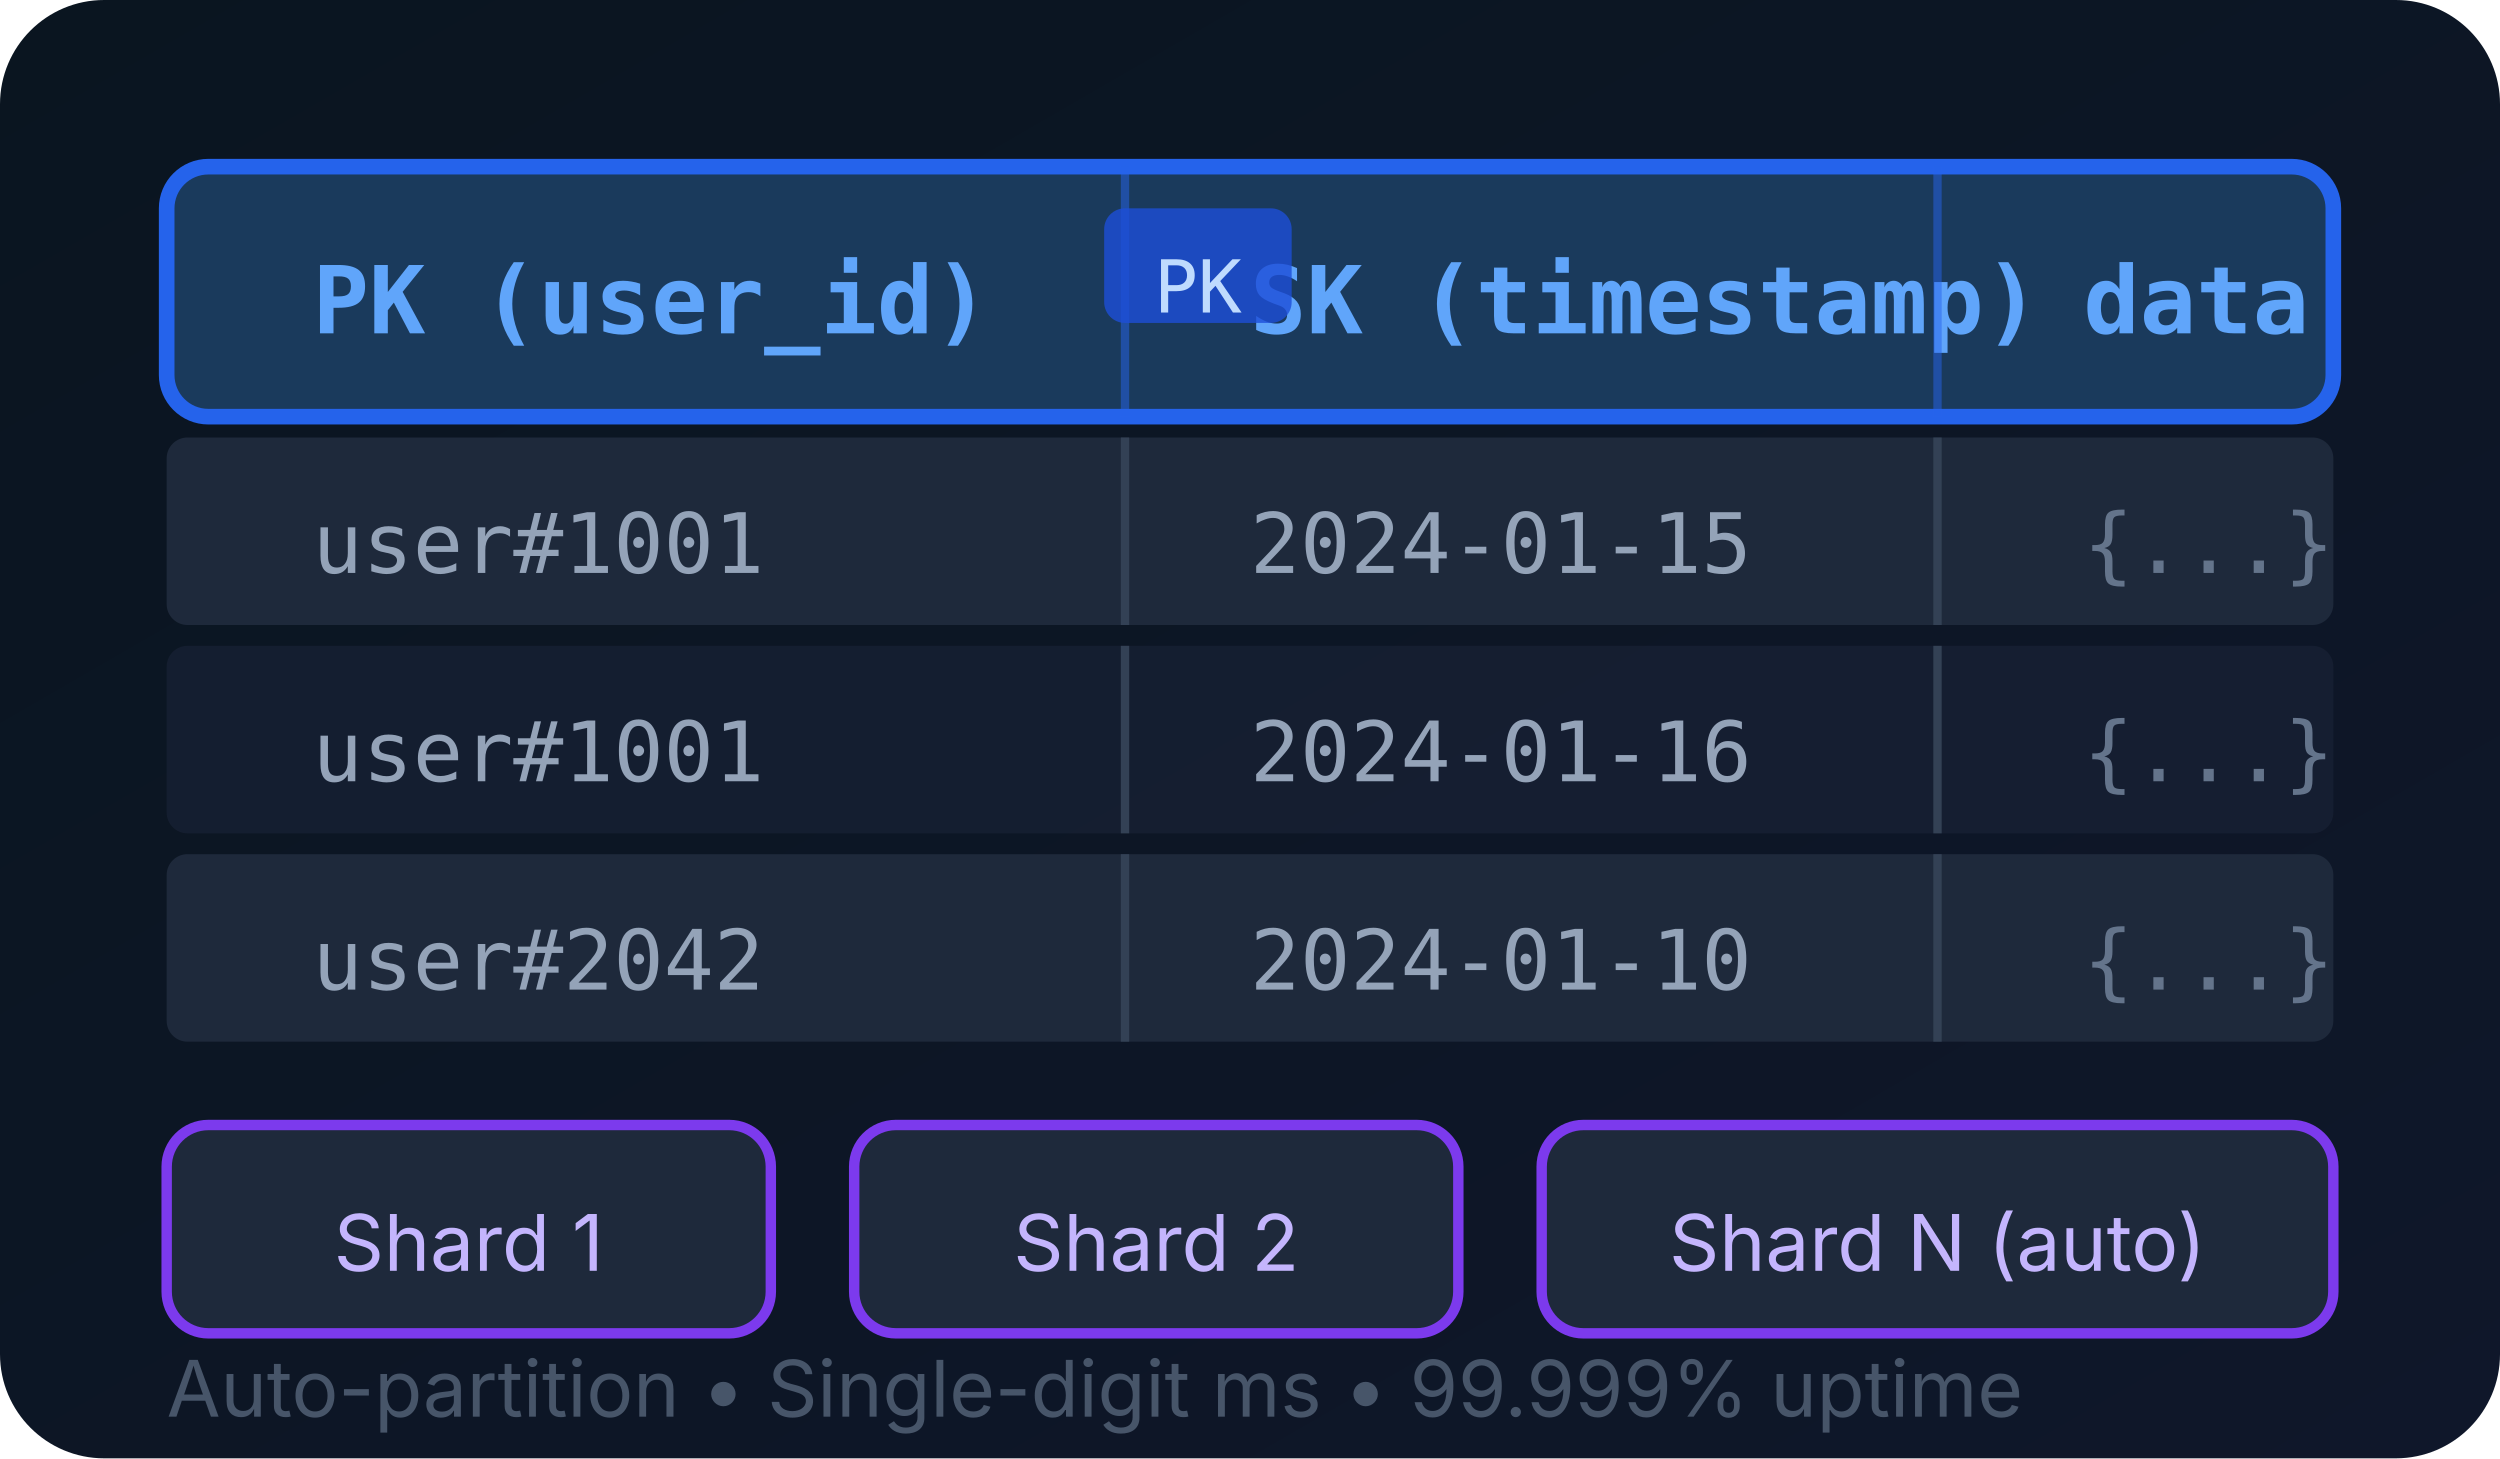
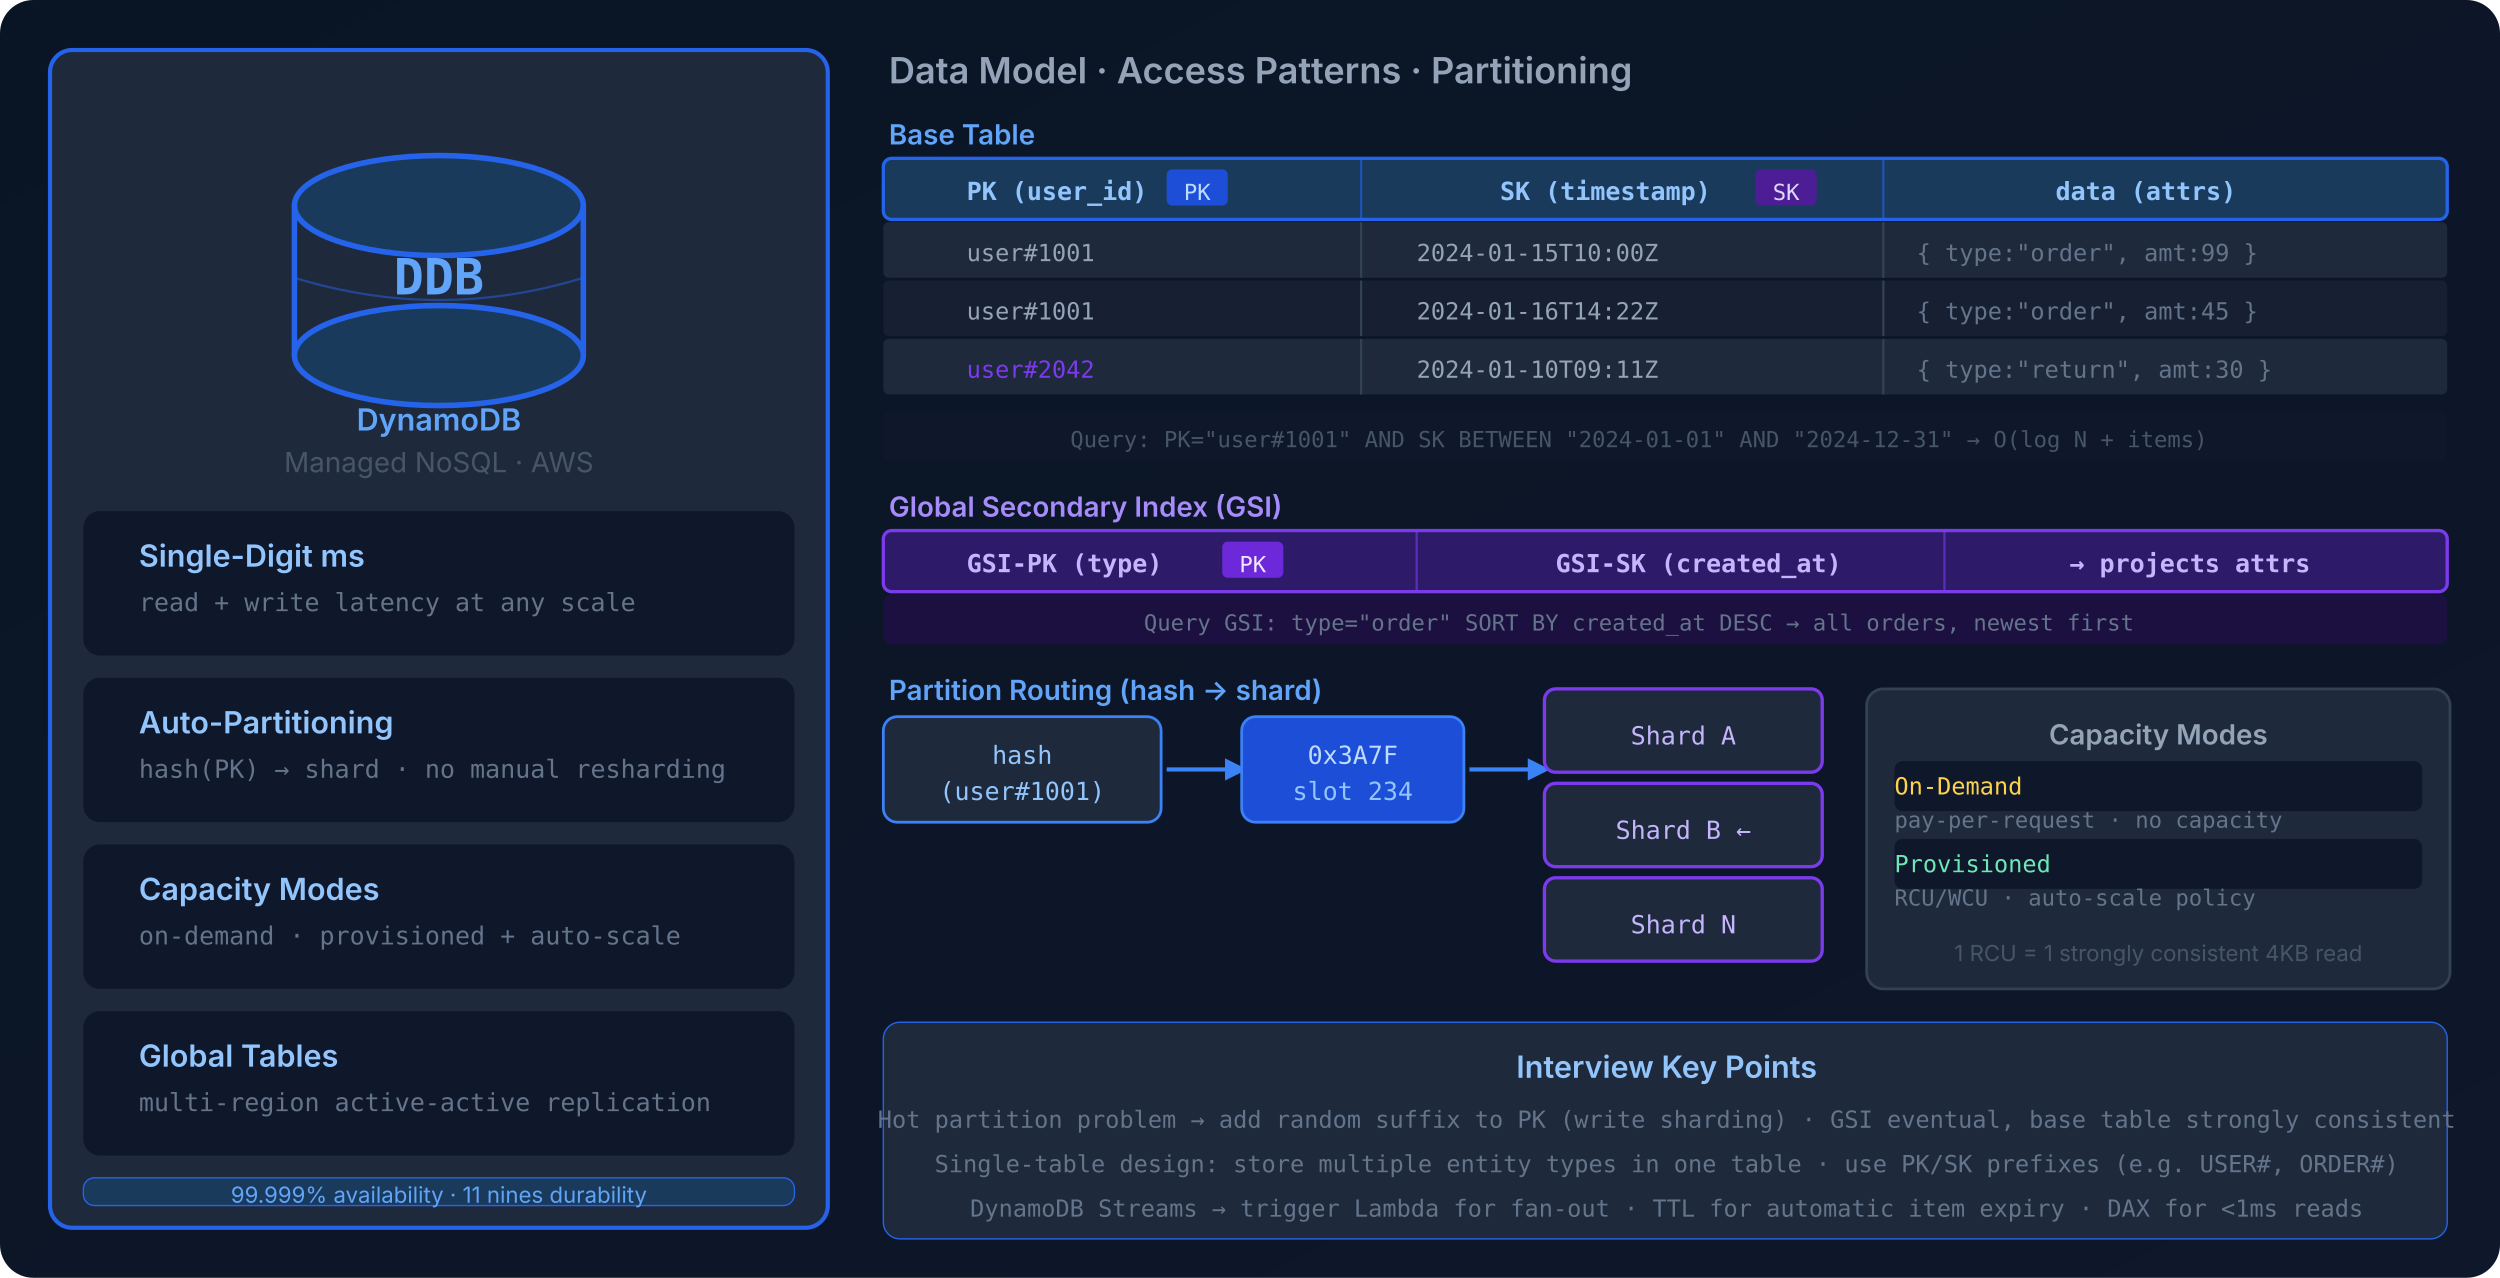
- <svg xmlns="http://www.w3.org/2000/svg" viewBox="0 0 240 140" fill="none">
+ <svg xmlns="http://www.w3.org/2000/svg" viewBox="0 0 900 460" fill="none">
  <defs>
    <linearGradient id="bg-ddb" x1="0" y1="0" x2="1" y2="1">
-       <stop offset="0%" stop-color="#0A1520" />
+       <stop offset="0%" stop-color="#091525" />
      <stop offset="100%" stop-color="#0F172A" />
    </linearGradient>
  </defs>
-   <rect width="240" height="140" fill="url(#bg-ddb)" rx="10" />
-   <rect x="16" y="16" width="208" height="24" rx="4" fill="#1A3A5C" stroke="#2563EB" stroke-width="1.5" />
-   <text x="30" y="32" font-family="monospace" font-size="9" fill="#60A5FA" font-weight="700">PK (user_id)</text>
-   <text x="120" y="32" font-family="monospace" font-size="9" fill="#60A5FA" font-weight="700">SK (timestamp)</text>
-   <text x="200" y="32" font-family="monospace" font-size="9" fill="#60A5FA" font-weight="700">data</text>
-   <line x1="108" y1="16" x2="108" y2="40" stroke="#2563EB" stroke-width="0.8" opacity="0.5" />
-   <line x1="186" y1="16" x2="186" y2="40" stroke="#2563EB" stroke-width="0.8" opacity="0.5" />
-   <rect x="106" y="20" width="18" height="11" rx="2" fill="#1D4ED8" opacity="0.8" />
-   <text x="115" y="30" font-family="monospace" font-size="7" fill="#BFDBFE" text-anchor="middle">PK</text>
-   <rect x="16" y="42" width="208" height="18" rx="2" fill="#1E293B" />
-   <text x="30" y="55" font-family="monospace" font-size="8" fill="#94A3B8">user#1001</text>
-   <text x="120" y="55" font-family="monospace" font-size="8" fill="#94A3B8">2024-01-15</text>
-   <text x="200" y="55" font-family="monospace" font-size="8" fill="#64748B">{...}</text>
-   <line x1="108" y1="42" x2="108" y2="60" stroke="#334155" stroke-width="0.8" />
-   <line x1="186" y1="42" x2="186" y2="60" stroke="#334155" stroke-width="0.8" />
-   <rect x="16" y="62" width="208" height="18" rx="2" fill="#172033" opacity="0.8" />
-   <text x="30" y="75" font-family="monospace" font-size="8" fill="#94A3B8">user#1001</text>
-   <text x="120" y="75" font-family="monospace" font-size="8" fill="#94A3B8">2024-01-16</text>
-   <text x="200" y="75" font-family="monospace" font-size="8" fill="#64748B">{...}</text>
-   <line x1="108" y1="62" x2="108" y2="80" stroke="#334155" stroke-width="0.8" />
-   <line x1="186" y1="62" x2="186" y2="80" stroke="#334155" stroke-width="0.8" />
-   <rect x="16" y="82" width="208" height="18" rx="2" fill="#1E293B" />
-   <text x="30" y="95" font-family="monospace" font-size="8" fill="#94A3B8">user#2042</text>
-   <text x="120" y="95" font-family="monospace" font-size="8" fill="#94A3B8">2024-01-10</text>
-   <text x="200" y="95" font-family="monospace" font-size="8" fill="#64748B">{...}</text>
-   <line x1="108" y1="82" x2="108" y2="100" stroke="#334155" stroke-width="0.8" />
-   <line x1="186" y1="82" x2="186" y2="100" stroke="#334155" stroke-width="0.8" />
-   <rect x="16" y="108" width="58" height="20" rx="4" fill="#1E293B" stroke="#7C3AED" stroke-width="1" />
-   <text x="45" y="122" font-family="Inter,sans-serif" font-size="7.5" fill="#C4B5FD" text-anchor="middle">Shard 1</text>
-   <rect x="82" y="108" width="58" height="20" rx="4" fill="#1E293B" stroke="#7C3AED" stroke-width="1" />
-   <text x="111" y="122" font-family="Inter,sans-serif" font-size="7.5" fill="#C4B5FD" text-anchor="middle">Shard 2</text>
-   <rect x="148" y="108" width="76" height="20" rx="4" fill="#1E293B" stroke="#7C3AED" stroke-width="1" />
-   <text x="186" y="122" font-family="Inter,sans-serif" font-size="7.5" fill="#C4B5FD" text-anchor="middle">Shard N (auto)</text>
-   <text x="16" y="136" font-family="Inter,sans-serif" font-size="7.5" fill="#475569">Auto-partition • Single-digit ms • 99.999% uptime</text>
+   <rect width="900" height="460" fill="url(#bg-ddb)" rx="12" />
+   <rect x="18" y="18" width="280" height="424" rx="8" fill="#1E293B" stroke="#2563EB" stroke-width="1.5" />
+   <ellipse cx="158" cy="74" rx="52" ry="18" fill="#1A3A5C" stroke="#2563EB" stroke-width="2" />
+   <path d="M 106 74 L 106 128" stroke="#2563EB" stroke-width="2" />
+   <path d="M 210 74 L 210 128" stroke="#2563EB" stroke-width="2" />
+   <ellipse cx="158" cy="128" rx="52" ry="18" fill="#1A3A5C" stroke="#2563EB" stroke-width="2" />
+   <path d="M 106 100 Q 158 116 210 100" stroke="#2563EB" stroke-width="0.8" fill="none" opacity="0.5" />
+   <text x="158" y="106" font-family="monospace" font-size="18" fill="#60A5FA" text-anchor="middle" font-weight="700">DDB</text>
+   <text x="158" y="155" font-family="Inter,sans-serif" font-size="11" fill="#60A5FA" text-anchor="middle" font-weight="600">DynamoDB</text>
+   <text x="158" y="170" font-family="Inter,sans-serif" font-size="10" fill="#475569" text-anchor="middle">Managed NoSQL · AWS</text>
+   <rect x="30" y="184" width="256" height="52" rx="6" fill="#0F172A" />
+   <text x="50" y="204" font-family="Inter,sans-serif" font-size="11" fill="#93C5FD" font-weight="600">Single-Digit ms</text>
+   <text x="50" y="220" font-family="monospace" font-size="9" fill="#64748B">read + write latency at any scale</text>
+   <rect x="30" y="244" width="256" height="52" rx="6" fill="#0F172A" />
+   <text x="50" y="264" font-family="Inter,sans-serif" font-size="11" fill="#93C5FD" font-weight="600">Auto-Partitioning</text>
+   <text x="50" y="280" font-family="monospace" font-size="9" fill="#64748B">hash(PK) → shard · no manual resharding</text>
+   <rect x="30" y="304" width="256" height="52" rx="6" fill="#0F172A" />
+   <text x="50" y="324" font-family="Inter,sans-serif" font-size="11" fill="#93C5FD" font-weight="600">Capacity Modes</text>
+   <text x="50" y="340" font-family="monospace" font-size="9" fill="#64748B">on-demand · provisioned + auto-scale</text>
+   <rect x="30" y="364" width="256" height="52" rx="6" fill="#0F172A" />
+   <text x="50" y="384" font-family="Inter,sans-serif" font-size="11" fill="#93C5FD" font-weight="600">Global Tables</text>
+   <text x="50" y="400" font-family="monospace" font-size="9" fill="#64748B">multi-region active-active replication</text>
+   <rect x="30" y="424" width="256" height="10" rx="4" fill="#1A3A5C" stroke="#2563EB" stroke-width="0.5" />
+   <text x="158" y="433" font-family="Inter,sans-serif" font-size="8" fill="#60A5FA" text-anchor="middle">99.999% availability · 11 nines durability</text>
+   <text x="320" y="30" font-family="Inter,sans-serif" font-size="13" fill="#94A3B8" font-weight="600">Data Model  ·  Access Patterns  ·  Partitioning</text>
+   <text x="320" y="52" font-family="Inter,sans-serif" font-size="10" fill="#60A5FA" font-weight="600">Base Table</text>
+   <rect x="318" y="57" width="563" height="22" rx="3" fill="#1A3A5C" stroke="#2563EB" stroke-width="1.2" />
+   <text x="348" y="72" font-family="monospace" font-size="9" fill="#93C5FD" font-weight="700">PK  (user_id)</text>
+   <rect x="420" y="61" width="22" height="13" rx="2" fill="#1D4ED8" />
+   <text x="431" y="72" font-family="monospace" font-size="8" fill="#BFDBFE" text-anchor="middle">PK</text>
+   <line x1="490" y1="57" x2="490" y2="79" stroke="#2563EB" stroke-width="0.8" opacity="0.6" />
+   <text x="540" y="72" font-family="monospace" font-size="9" fill="#93C5FD" font-weight="700">SK  (timestamp)</text>
+   <rect x="632" y="61" width="22" height="13" rx="2" fill="#4C1D95" />
+   <text x="643" y="72" font-family="monospace" font-size="8" fill="#DDD6FE" text-anchor="middle">SK</text>
+   <line x1="678" y1="57" x2="678" y2="79" stroke="#2563EB" stroke-width="0.8" opacity="0.6" />
+   <text x="740" y="72" font-family="monospace" font-size="9" fill="#93C5FD" font-weight="700">data  (attrs)</text>
+   <rect x="318" y="80" width="563" height="20" rx="2" fill="#1E293B" />
+   <text x="348" y="94" font-family="monospace" font-size="8.5" fill="#94A3B8">user#1001</text>
+   <line x1="490" y1="80" x2="490" y2="100" stroke="#334155" stroke-width="0.8" />
+   <text x="510" y="94" font-family="monospace" font-size="8.5" fill="#94A3B8">2024-01-15T10:00Z</text>
+   <line x1="678" y1="80" x2="678" y2="100" stroke="#334155" stroke-width="0.8" />
+   <text x="690" y="94" font-family="monospace" font-size="8.5" fill="#64748B">{ type:"order", amt:99 }</text>
+   <rect x="318" y="101" width="563" height="20" rx="2" fill="#172033" />
+   <text x="348" y="115" font-family="monospace" font-size="8.5" fill="#94A3B8">user#1001</text>
+   <line x1="490" y1="101" x2="490" y2="121" stroke="#334155" stroke-width="0.8" />
+   <text x="510" y="115" font-family="monospace" font-size="8.5" fill="#94A3B8">2024-01-16T14:22Z</text>
+   <line x1="678" y1="101" x2="678" y2="121" stroke="#334155" stroke-width="0.8" />
+   <text x="690" y="115" font-family="monospace" font-size="8.5" fill="#64748B">{ type:"order", amt:45 }</text>
+   <rect x="318" y="122" width="563" height="20" rx="2" fill="#1E293B" />
+   <text x="348" y="136" font-family="monospace" font-size="8.5" fill="#7C3AED">user#2042</text>
+   <line x1="490" y1="122" x2="490" y2="142" stroke="#334155" stroke-width="0.8" />
+   <text x="510" y="136" font-family="monospace" font-size="8.5" fill="#94A3B8">2024-01-10T09:11Z</text>
+   <line x1="678" y1="122" x2="678" y2="142" stroke="#334155" stroke-width="0.8" />
+   <text x="690" y="136" font-family="monospace" font-size="8.5" fill="#64748B">{ type:"return", amt:30 }</text>
+   <rect x="318" y="148" width="563" height="18" rx="3" fill="#0F172A" />
+   <text x="590" y="161" font-family="monospace" font-size="8" fill="#475569" text-anchor="middle">Query: PK="user#1001" AND SK BETWEEN "2024-01-01" AND "2024-12-31"  →  O(log N + items)</text>
+   <text x="320" y="186" font-family="Inter,sans-serif" font-size="10" fill="#A78BFA" font-weight="600">Global Secondary Index (GSI)</text>
+   <rect x="318" y="191" width="563" height="22" rx="3" fill="#2D1B69" stroke="#7C3AED" stroke-width="1.2" />
+   <text x="348" y="206" font-family="monospace" font-size="9" fill="#C4B5FD" font-weight="700">GSI-PK  (type)</text>
+   <rect x="440" y="195" width="22" height="13" rx="2" fill="#6D28D9" />
+   <text x="451" y="206" font-family="monospace" font-size="8" fill="#EDE9FE" text-anchor="middle">PK</text>
+   <line x1="510" y1="191" x2="510" y2="213" stroke="#7C3AED" stroke-width="0.8" opacity="0.6" />
+   <text x="560" y="206" font-family="monospace" font-size="9" fill="#C4B5FD" font-weight="700">GSI-SK  (created_at)</text>
+   <line x1="700" y1="191" x2="700" y2="213" stroke="#7C3AED" stroke-width="0.8" opacity="0.6" />
+   <text x="745" y="206" font-family="monospace" font-size="9" fill="#C4B5FD" font-weight="700">→ projects attrs</text>
+   <rect x="318" y="214" width="563" height="18" rx="3" fill="#1C1040" />
+   <text x="590" y="227" font-family="monospace" font-size="8" fill="#64748B" text-anchor="middle">Query GSI: type="order" SORT BY created_at DESC  →  all orders, newest first</text>
+   <text x="320" y="252" font-family="Inter,sans-serif" font-size="10" fill="#60A5FA" font-weight="600">Partition Routing  (hash → shard)</text>
+   <rect x="318" y="258" width="100" height="38" rx="5" fill="#1E293B" stroke="#3B82F6" stroke-width="1" />
+   <text x="368" y="275" font-family="monospace" font-size="9" fill="#93C5FD" text-anchor="middle">hash</text>
+   <text x="368" y="288" font-family="monospace" font-size="9" fill="#93C5FD" text-anchor="middle">(user#1001)</text>
+   <path d="M 420 277 L 444 277" stroke="#3B82F6" stroke-width="1.5" />
+   <polygon points="441,273 449,277 441,281" fill="#3B82F6" />
+   <rect x="447" y="258" width="80" height="38" rx="5" fill="#1D4ED8" stroke="#3B82F6" stroke-width="1" />
+   <text x="487" y="275" font-family="monospace" font-size="9" fill="#BFDBFE" text-anchor="middle">0x3A7F</text>
+   <text x="487" y="288" font-family="monospace" font-size="9" fill="#93C5FD" text-anchor="middle">slot 234</text>
+   <path d="M 529 277 L 553 277" stroke="#3B82F6" stroke-width="1.5" />
+   <polygon points="550,273 558,277 550,281" fill="#3B82F6" />
+   <rect x="556" y="248" width="100" height="30" rx="4" fill="#1E293B" stroke="#7C3AED" stroke-width="1.2" />
+   <text x="606" y="268" font-family="monospace" font-size="9" fill="#C4B5FD" text-anchor="middle">Shard A</text>
+   <rect x="556" y="282" width="100" height="30" rx="4" fill="#1E293B" stroke="#7C3AED" stroke-width="1.2" />
+   <text x="606" y="302" font-family="monospace" font-size="9" fill="#C4B5FD" text-anchor="middle">Shard B  ←</text>
+   <rect x="556" y="316" width="100" height="30" rx="4" fill="#1E293B" stroke="#7C3AED" stroke-width="1.2" />
+   <text x="606" y="336" font-family="monospace" font-size="9" fill="#C4B5FD" text-anchor="middle">Shard N</text>
+   <rect x="672" y="248" width="210" height="108" rx="6" fill="#1E293B" stroke="#334155" stroke-width="1" />
+   <text x="777" y="268" font-family="Inter,sans-serif" font-size="10" fill="#94A3B8" text-anchor="middle" font-weight="600">Capacity Modes</text>
+   <rect x="682" y="274" width="190" height="18" rx="3" fill="#0F172A" />
+   <text x="682" y="286" font-family="monospace" font-size="8.5" fill="#FCD34D">  On-Demand</text>
+   <text x="682" y="298" font-family="monospace" font-size="8" fill="#64748B">    pay-per-request · no capacity</text>
+   <rect x="682" y="302" width="190" height="18" rx="3" fill="#0F172A" />
+   <text x="682" y="314" font-family="monospace" font-size="8.5" fill="#6EE7B7">  Provisioned</text>
+   <text x="682" y="326" font-family="monospace" font-size="8" fill="#64748B">    RCU/WCU · auto-scale policy</text>
+   <text x="777" y="346" font-family="Inter,sans-serif" font-size="8" fill="#475569" text-anchor="middle">1 RCU = 1 strongly consistent 4KB read</text>
+   <rect x="318" y="368" width="563" height="78" rx="6" fill="#1E293B" stroke="#2563EB" stroke-width="0.5" />
+   <text x="600" y="388" font-family="Inter,sans-serif" font-size="11" fill="#93C5FD" text-anchor="middle" font-weight="600">Interview Key Points</text>
+   <text x="600" y="406" font-family="monospace" font-size="8.5" fill="#64748B" text-anchor="middle">Hot partition problem → add random suffix to PK (write sharding)  ·  GSI eventual, base table strongly consistent</text>
+   <text x="600" y="422" font-family="monospace" font-size="8.5" fill="#64748B" text-anchor="middle">Single-table design: store multiple entity types in one table · use PK/SK prefixes  (e.g. USER#, ORDER#)</text>
+   <text x="600" y="438" font-family="monospace" font-size="8.5" fill="#64748B" text-anchor="middle">DynamoDB Streams → trigger Lambda for fan-out · TTL for automatic item expiry · DAX for &lt;1ms reads</text>
</svg>
